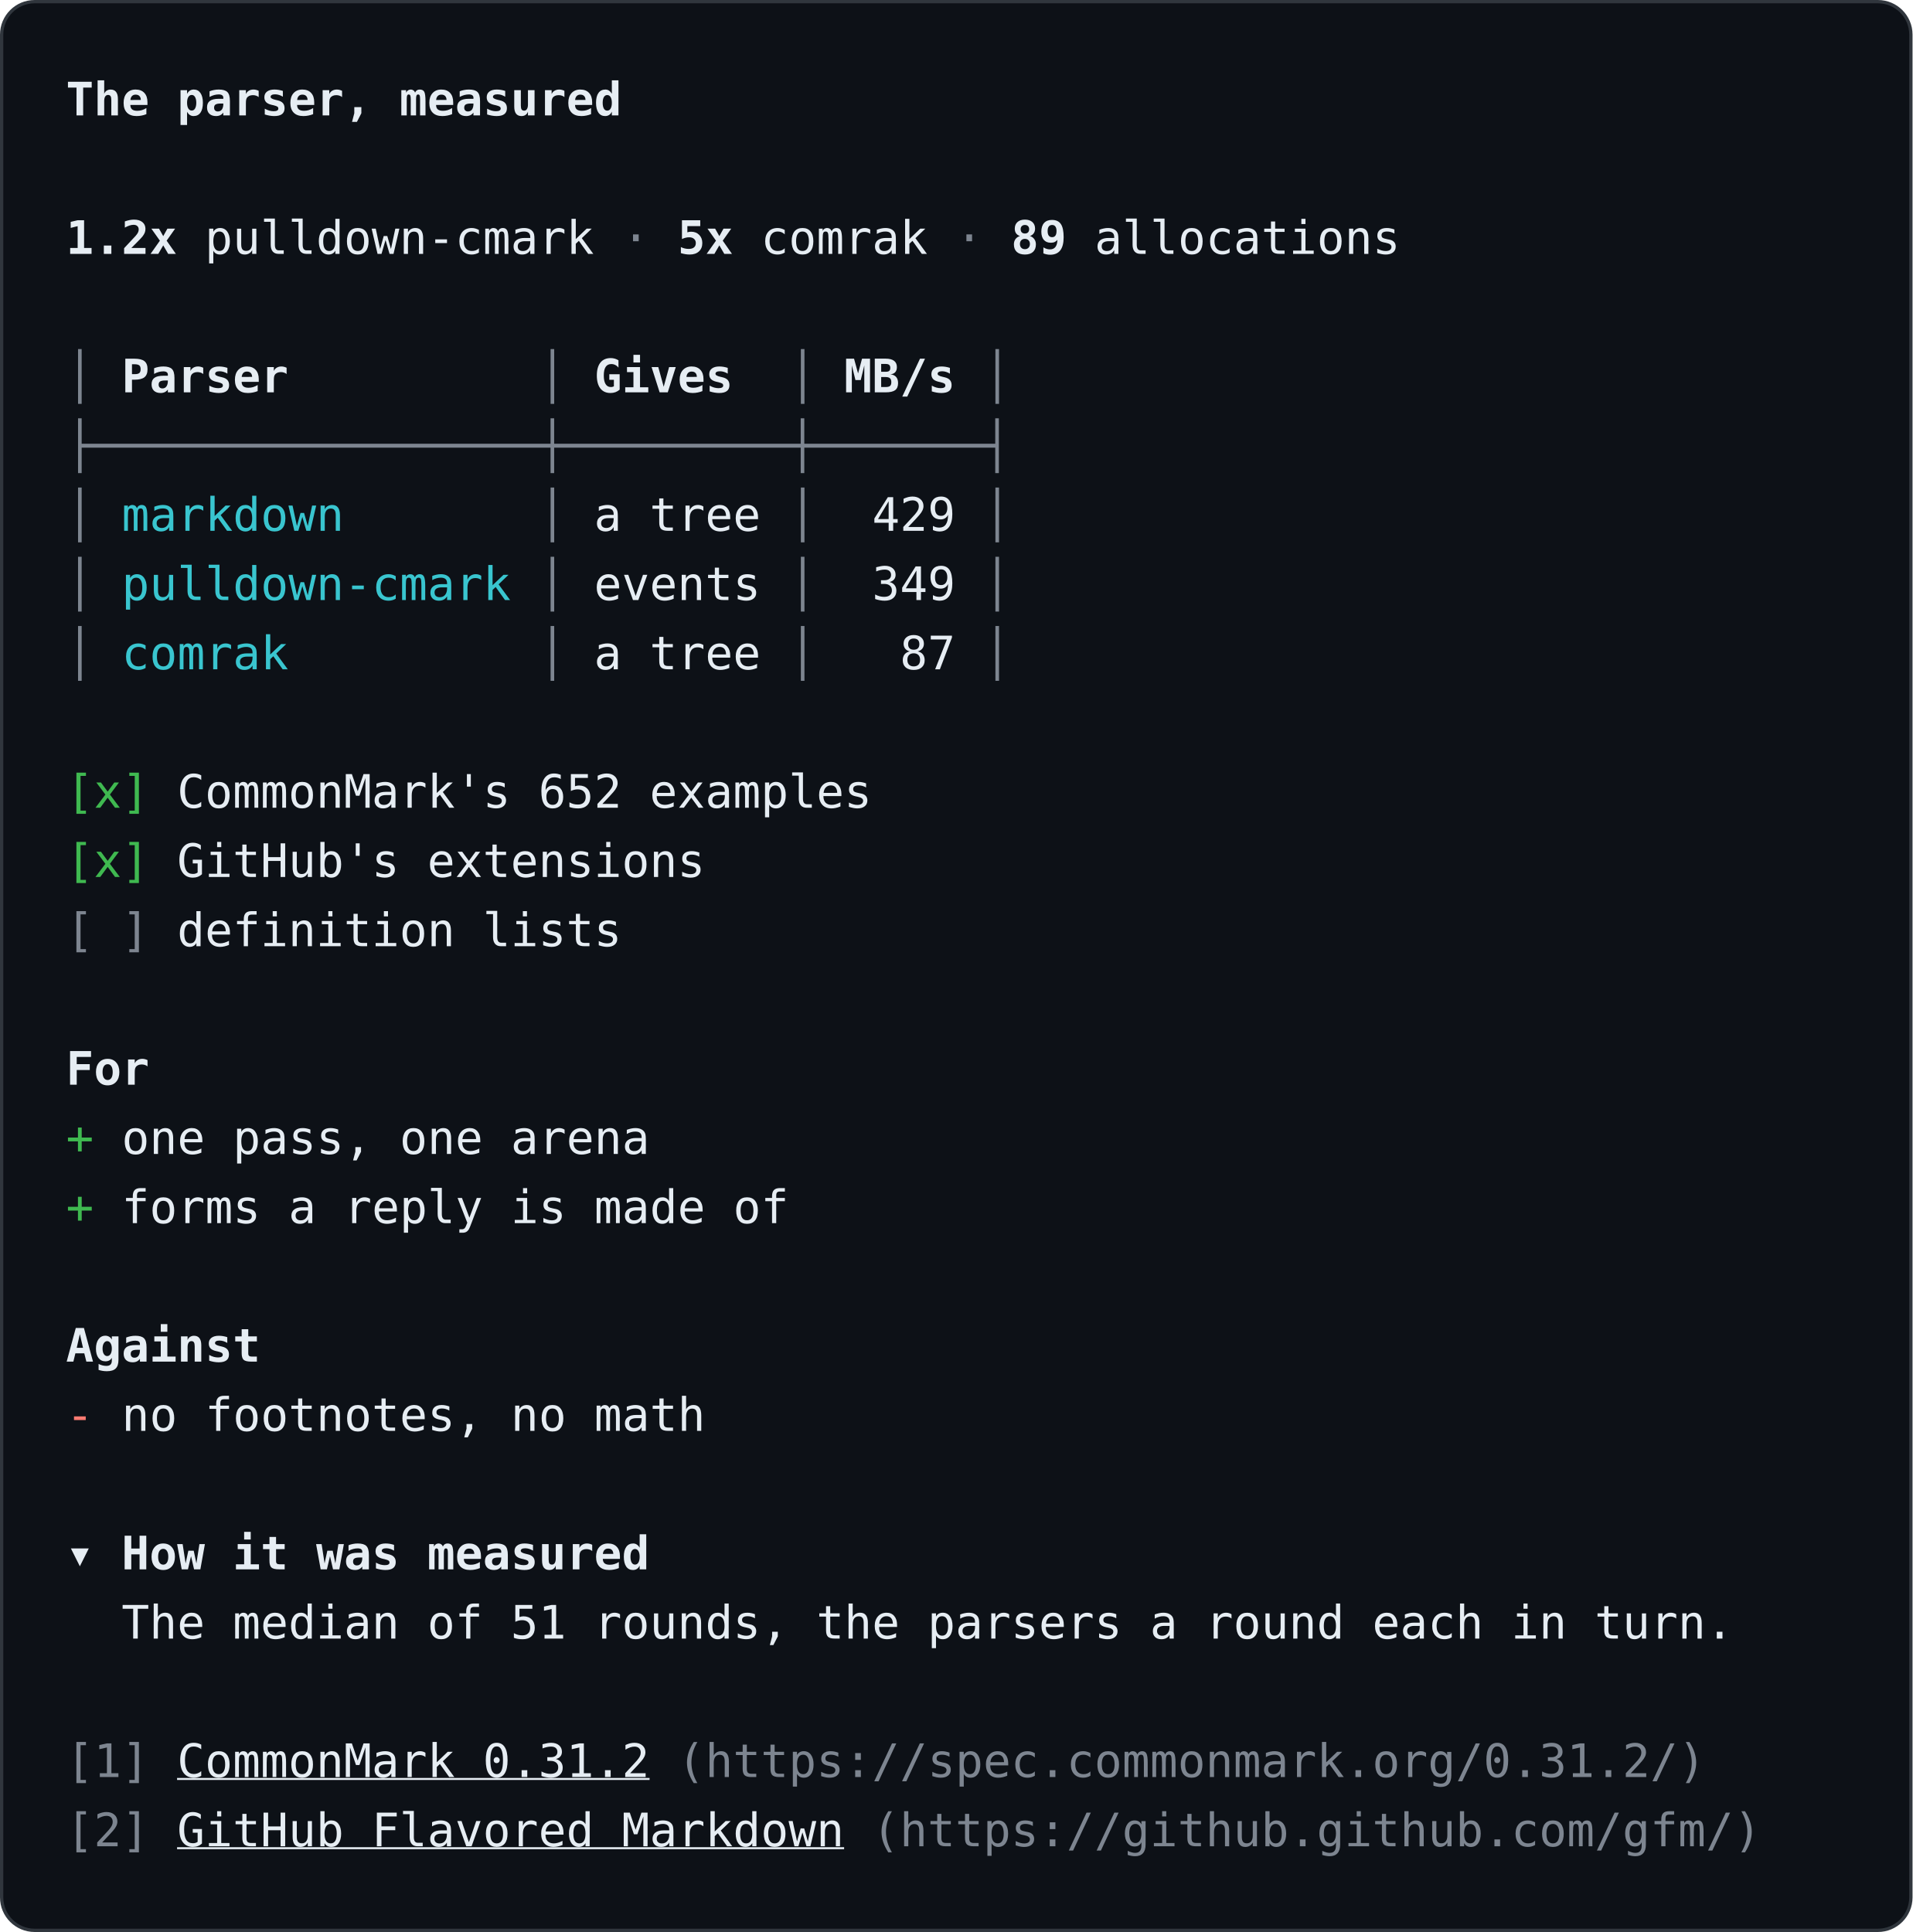
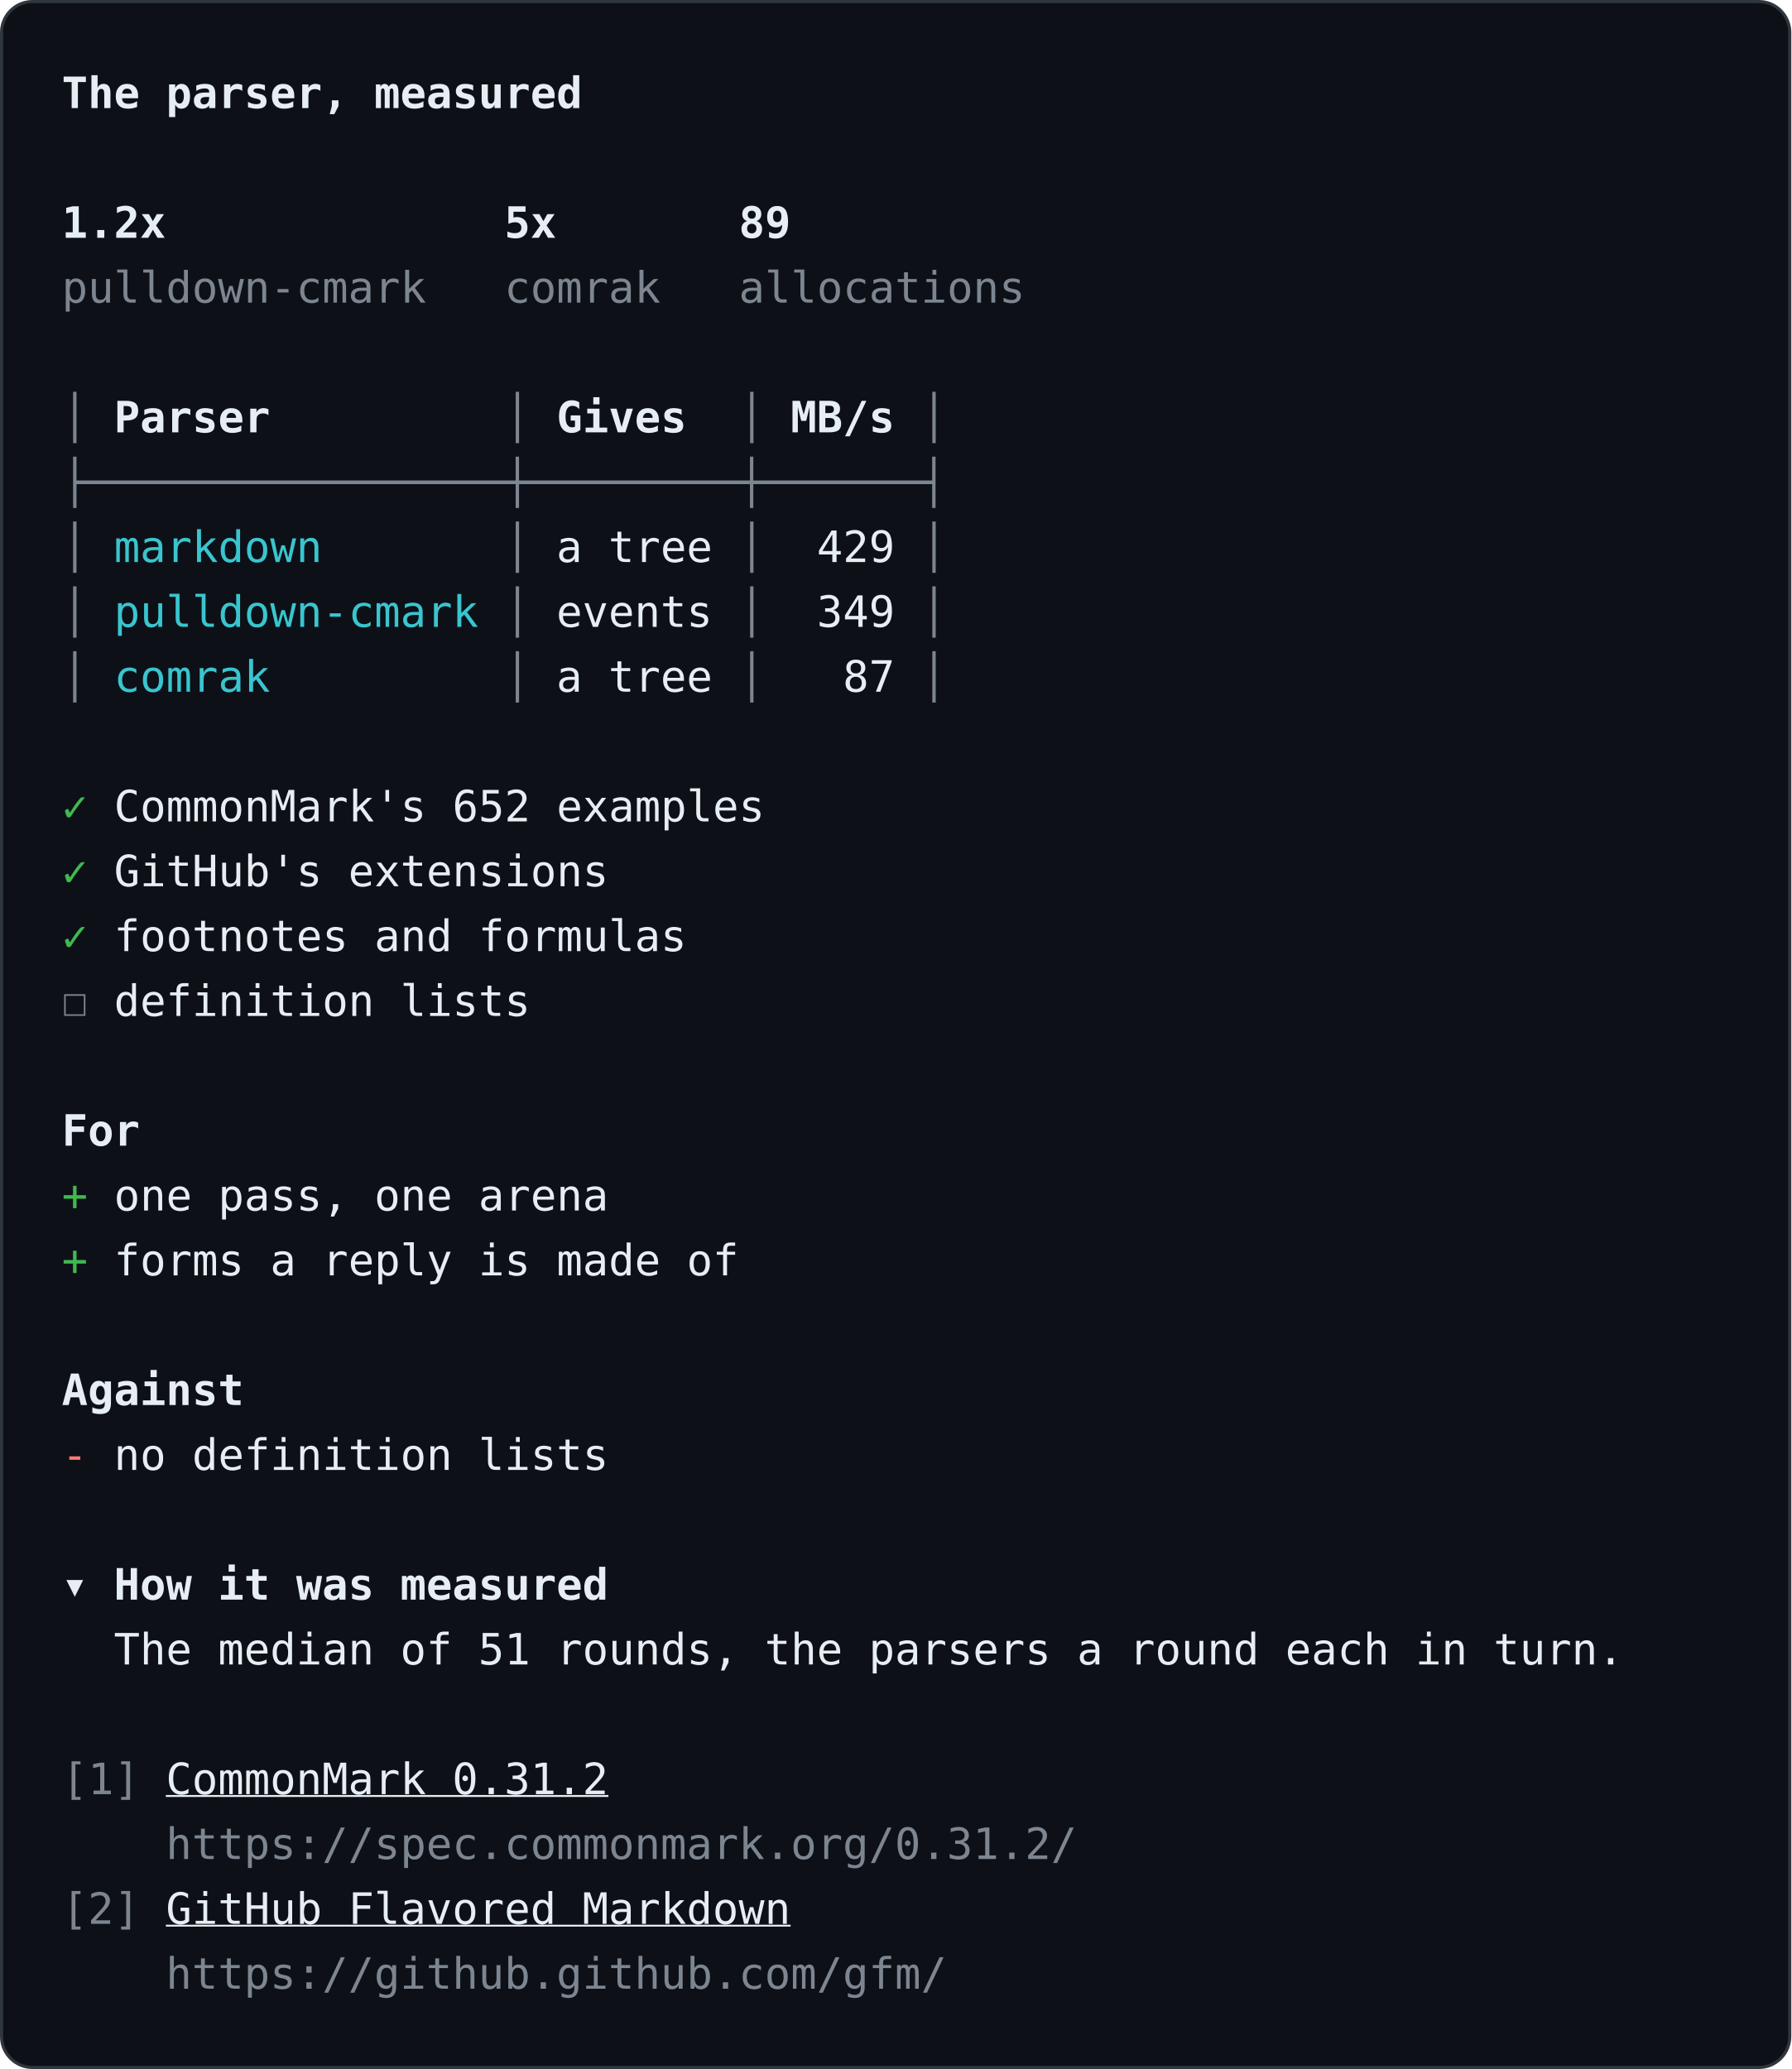
- <svg xmlns="http://www.w3.org/2000/svg" viewBox="0 0 580 586" width="580" height="586" font-family="ui-monospace, SFMono-Regular, Menlo, Consolas, monospace" font-size="14">
-   <rect x="0.5" y="0.5" width="579" height="585" rx="10" fill="#0d1117" stroke="#30363d" />
+ <svg xmlns="http://www.w3.org/2000/svg" viewBox="0 0 580 670" width="580" height="670" font-family="ui-monospace, SFMono-Regular, Menlo, Consolas, monospace" font-size="14">
+   <rect x="0.5" y="0.5" width="579" height="669" rx="10" fill="#0d1117" stroke="#30363d" />
  <text x="20.0" y="35.0" fill="#e6edf3" xml:space="preserve" textLength="168.6" lengthAdjust="spacingAndGlyphs" font-weight="700">The parser, measured</text>
  <text x="20.0" y="77.0" fill="#e6edf3" xml:space="preserve" textLength="33.7" lengthAdjust="spacingAndGlyphs" font-weight="700">1.2x</text>
-   <text x="53.7" y="77.0" fill="#e6edf3" xml:space="preserve" textLength="126.4" lengthAdjust="spacingAndGlyphs"> pulldown-cmark</text>
-   <text x="180.2" y="77.0" fill="#7d8590" xml:space="preserve" textLength="25.3" lengthAdjust="spacingAndGlyphs"> · </text>
-   <text x="205.5" y="77.0" fill="#e6edf3" xml:space="preserve" textLength="16.9" lengthAdjust="spacingAndGlyphs" font-weight="700">5x</text>
-   <text x="222.3" y="77.0" fill="#e6edf3" xml:space="preserve" textLength="59.0" lengthAdjust="spacingAndGlyphs"> comrak</text>
-   <text x="281.3" y="77.0" fill="#7d8590" xml:space="preserve" textLength="25.3" lengthAdjust="spacingAndGlyphs"> · </text>
-   <text x="306.6" y="77.0" fill="#e6edf3" xml:space="preserve" textLength="16.9" lengthAdjust="spacingAndGlyphs" font-weight="700">89</text>
-   <text x="323.5" y="77.0" fill="#e6edf3" xml:space="preserve" textLength="101.2" lengthAdjust="spacingAndGlyphs"> allocations</text>
-   <text x="20.0" y="119.0" fill="#7d8590" xml:space="preserve" textLength="8.4" lengthAdjust="spacingAndGlyphs">│</text>
-   <text x="36.9" y="119.0" fill="#e6edf3" xml:space="preserve" textLength="50.6" lengthAdjust="spacingAndGlyphs" font-weight="700">Parser</text>
-   <text x="163.3" y="119.0" fill="#7d8590" xml:space="preserve" textLength="8.4" lengthAdjust="spacingAndGlyphs">│</text>
-   <text x="180.2" y="119.0" fill="#e6edf3" xml:space="preserve" textLength="42.1" lengthAdjust="spacingAndGlyphs" font-weight="700">Gives</text>
-   <text x="239.2" y="119.0" fill="#7d8590" xml:space="preserve" textLength="8.4" lengthAdjust="spacingAndGlyphs">│</text>
-   <text x="256.0" y="119.0" fill="#e6edf3" xml:space="preserve" textLength="33.7" lengthAdjust="spacingAndGlyphs" font-weight="700">MB/s</text>
-   <text x="298.2" y="119.0" fill="#7d8590" xml:space="preserve" textLength="8.4" lengthAdjust="spacingAndGlyphs">│</text>
-   <text x="20.0" y="140.0" fill="#7d8590" xml:space="preserve" textLength="286.6" lengthAdjust="spacingAndGlyphs">├────────────────┼────────┼──────┤</text>
-   <text x="20.0" y="161.0" fill="#7d8590" xml:space="preserve" textLength="8.4" lengthAdjust="spacingAndGlyphs">│</text>
-   <text x="36.9" y="161.0" fill="#39c5cf" xml:space="preserve" textLength="67.4" lengthAdjust="spacingAndGlyphs">markdown</text>
-   <text x="163.3" y="161.0" fill="#7d8590" xml:space="preserve" textLength="8.4" lengthAdjust="spacingAndGlyphs">│</text>
-   <text x="171.7" y="161.0" fill="#e6edf3" xml:space="preserve" textLength="67.4" lengthAdjust="spacingAndGlyphs"> a tree </text>
-   <text x="239.2" y="161.0" fill="#7d8590" xml:space="preserve" textLength="8.4" lengthAdjust="spacingAndGlyphs">│</text>
-   <text x="247.6" y="161.0" fill="#e6edf3" xml:space="preserve" textLength="50.6" lengthAdjust="spacingAndGlyphs">  429 </text>
-   <text x="298.2" y="161.0" fill="#7d8590" xml:space="preserve" textLength="8.4" lengthAdjust="spacingAndGlyphs">│</text>
+   <text x="163.3" y="77.0" fill="#e6edf3" xml:space="preserve" textLength="16.9" lengthAdjust="spacingAndGlyphs" font-weight="700">5x</text>
+   <text x="239.2" y="77.0" fill="#e6edf3" xml:space="preserve" textLength="16.9" lengthAdjust="spacingAndGlyphs" font-weight="700">89</text>
+   <text x="20.0" y="98.0" fill="#7d8590" xml:space="preserve" textLength="118.0" lengthAdjust="spacingAndGlyphs">pulldown-cmark</text>
+   <text x="163.3" y="98.0" fill="#7d8590" xml:space="preserve" textLength="50.6" lengthAdjust="spacingAndGlyphs">comrak</text>
+   <text x="239.2" y="98.0" fill="#7d8590" xml:space="preserve" textLength="92.7" lengthAdjust="spacingAndGlyphs">allocations</text>
+   <text x="20.0" y="140.0" fill="#7d8590" xml:space="preserve" textLength="8.4" lengthAdjust="spacingAndGlyphs">│</text>
+   <text x="36.9" y="140.0" fill="#e6edf3" xml:space="preserve" textLength="50.6" lengthAdjust="spacingAndGlyphs" font-weight="700">Parser</text>
+   <text x="163.3" y="140.0" fill="#7d8590" xml:space="preserve" textLength="8.4" lengthAdjust="spacingAndGlyphs">│</text>
+   <text x="180.2" y="140.0" fill="#e6edf3" xml:space="preserve" textLength="42.1" lengthAdjust="spacingAndGlyphs" font-weight="700">Gives</text>
+   <text x="239.2" y="140.0" fill="#7d8590" xml:space="preserve" textLength="8.4" lengthAdjust="spacingAndGlyphs">│</text>
+   <text x="256.0" y="140.0" fill="#e6edf3" xml:space="preserve" textLength="33.7" lengthAdjust="spacingAndGlyphs" font-weight="700">MB/s</text>
+   <text x="298.2" y="140.0" fill="#7d8590" xml:space="preserve" textLength="8.4" lengthAdjust="spacingAndGlyphs">│</text>
+   <text x="20.0" y="161.0" fill="#7d8590" xml:space="preserve" textLength="286.6" lengthAdjust="spacingAndGlyphs">├────────────────┼────────┼──────┤</text>
  <text x="20.0" y="182.0" fill="#7d8590" xml:space="preserve" textLength="8.4" lengthAdjust="spacingAndGlyphs">│</text>
-   <text x="36.9" y="182.0" fill="#39c5cf" xml:space="preserve" textLength="118.0" lengthAdjust="spacingAndGlyphs">pulldown-cmark</text>
+   <text x="36.9" y="182.0" fill="#39c5cf" xml:space="preserve" textLength="67.4" lengthAdjust="spacingAndGlyphs">markdown</text>
  <text x="163.3" y="182.0" fill="#7d8590" xml:space="preserve" textLength="8.4" lengthAdjust="spacingAndGlyphs">│</text>
-   <text x="171.7" y="182.0" fill="#e6edf3" xml:space="preserve" textLength="67.4" lengthAdjust="spacingAndGlyphs"> events </text>
+   <text x="171.7" y="182.0" fill="#e6edf3" xml:space="preserve" textLength="67.4" lengthAdjust="spacingAndGlyphs"> a tree </text>
  <text x="239.2" y="182.0" fill="#7d8590" xml:space="preserve" textLength="8.4" lengthAdjust="spacingAndGlyphs">│</text>
-   <text x="247.6" y="182.0" fill="#e6edf3" xml:space="preserve" textLength="50.6" lengthAdjust="spacingAndGlyphs">  349 </text>
+   <text x="247.6" y="182.0" fill="#e6edf3" xml:space="preserve" textLength="50.6" lengthAdjust="spacingAndGlyphs">  429 </text>
  <text x="298.2" y="182.0" fill="#7d8590" xml:space="preserve" textLength="8.4" lengthAdjust="spacingAndGlyphs">│</text>
  <text x="20.0" y="203.0" fill="#7d8590" xml:space="preserve" textLength="8.4" lengthAdjust="spacingAndGlyphs">│</text>
-   <text x="36.9" y="203.0" fill="#39c5cf" xml:space="preserve" textLength="50.6" lengthAdjust="spacingAndGlyphs">comrak</text>
+   <text x="36.9" y="203.0" fill="#39c5cf" xml:space="preserve" textLength="118.0" lengthAdjust="spacingAndGlyphs">pulldown-cmark</text>
  <text x="163.3" y="203.0" fill="#7d8590" xml:space="preserve" textLength="8.4" lengthAdjust="spacingAndGlyphs">│</text>
-   <text x="171.7" y="203.0" fill="#e6edf3" xml:space="preserve" textLength="67.4" lengthAdjust="spacingAndGlyphs"> a tree </text>
+   <text x="171.7" y="203.0" fill="#e6edf3" xml:space="preserve" textLength="67.4" lengthAdjust="spacingAndGlyphs"> events </text>
  <text x="239.2" y="203.0" fill="#7d8590" xml:space="preserve" textLength="8.4" lengthAdjust="spacingAndGlyphs">│</text>
-   <text x="247.6" y="203.0" fill="#e6edf3" xml:space="preserve" textLength="50.6" lengthAdjust="spacingAndGlyphs">   87 </text>
+   <text x="247.6" y="203.0" fill="#e6edf3" xml:space="preserve" textLength="50.6" lengthAdjust="spacingAndGlyphs">  349 </text>
  <text x="298.2" y="203.0" fill="#7d8590" xml:space="preserve" textLength="8.4" lengthAdjust="spacingAndGlyphs">│</text>
-   <text x="20.0" y="245.0" fill="#3fb950" xml:space="preserve" textLength="33.7" lengthAdjust="spacingAndGlyphs">[x] </text>
-   <text x="53.7" y="245.0" fill="#e6edf3" xml:space="preserve" textLength="210.8" lengthAdjust="spacingAndGlyphs">CommonMark's 652 examples</text>
-   <text x="20.0" y="266.0" fill="#3fb950" xml:space="preserve" textLength="33.7" lengthAdjust="spacingAndGlyphs">[x] </text>
-   <text x="53.7" y="266.0" fill="#e6edf3" xml:space="preserve" textLength="160.2" lengthAdjust="spacingAndGlyphs">GitHub's extensions</text>
-   <text x="20.0" y="287.0" fill="#7d8590" xml:space="preserve" textLength="33.7" lengthAdjust="spacingAndGlyphs">[ ] </text>
-   <text x="53.7" y="287.0" fill="#e6edf3" xml:space="preserve" textLength="134.9" lengthAdjust="spacingAndGlyphs">definition lists</text>
-   <text x="20.0" y="329.0" fill="#e6edf3" xml:space="preserve" textLength="25.3" lengthAdjust="spacingAndGlyphs" font-weight="700">For</text>
-   <text x="20.0" y="350.0" fill="#3fb950" xml:space="preserve" textLength="16.9" lengthAdjust="spacingAndGlyphs">+ </text>
-   <text x="36.9" y="350.0" fill="#e6edf3" xml:space="preserve" textLength="160.2" lengthAdjust="spacingAndGlyphs">one pass, one arena</text>
-   <text x="20.0" y="371.0" fill="#3fb950" xml:space="preserve" textLength="16.9" lengthAdjust="spacingAndGlyphs">+ </text>
-   <text x="36.9" y="371.0" fill="#e6edf3" xml:space="preserve" textLength="202.3" lengthAdjust="spacingAndGlyphs">forms a reply is made of</text>
-   <text x="20.0" y="413.0" fill="#e6edf3" xml:space="preserve" textLength="59.0" lengthAdjust="spacingAndGlyphs" font-weight="700">Against</text>
-   <text x="20.0" y="434.0" fill="#ff7b72" xml:space="preserve" textLength="16.9" lengthAdjust="spacingAndGlyphs">- </text>
-   <text x="36.9" y="434.0" fill="#e6edf3" xml:space="preserve" textLength="177.0" lengthAdjust="spacingAndGlyphs">no footnotes, no math</text>
-   <text x="20.0" y="476.0" fill="#e6edf3" xml:space="preserve" textLength="177.0" lengthAdjust="spacingAndGlyphs" font-weight="700">▾ How it was measured</text>
-   <text x="20.0" y="497.0" fill="#e6edf3" xml:space="preserve" textLength="505.8" lengthAdjust="spacingAndGlyphs">  The median of 51 rounds, the parsers a round each in turn.</text>
-   <text x="20.0" y="539.0" fill="#7d8590" xml:space="preserve" textLength="33.7" lengthAdjust="spacingAndGlyphs">[1] </text>
-   <text x="53.7" y="539.0" fill="#e6edf3" xml:space="preserve" textLength="143.3" lengthAdjust="spacingAndGlyphs" text-decoration="underline">CommonMark 0.31.2</text>
-   <text x="197.0" y="539.0" fill="#7d8590" xml:space="preserve" textLength="320.3" lengthAdjust="spacingAndGlyphs"> (https://spec.commonmark.org/0.31.2/)</text>
-   <text x="20.0" y="560.0" fill="#7d8590" xml:space="preserve" textLength="33.7" lengthAdjust="spacingAndGlyphs">[2] </text>
-   <text x="53.7" y="560.0" fill="#e6edf3" xml:space="preserve" textLength="202.3" lengthAdjust="spacingAndGlyphs" text-decoration="underline">GitHub Flavored Markdown</text>
-   <text x="256.0" y="560.0" fill="#7d8590" xml:space="preserve" textLength="278.2" lengthAdjust="spacingAndGlyphs"> (https://github.github.com/gfm/)</text>
+   <text x="20.0" y="224.0" fill="#7d8590" xml:space="preserve" textLength="8.4" lengthAdjust="spacingAndGlyphs">│</text>
+   <text x="36.9" y="224.0" fill="#39c5cf" xml:space="preserve" textLength="50.6" lengthAdjust="spacingAndGlyphs">comrak</text>
+   <text x="163.3" y="224.0" fill="#7d8590" xml:space="preserve" textLength="8.4" lengthAdjust="spacingAndGlyphs">│</text>
+   <text x="171.7" y="224.0" fill="#e6edf3" xml:space="preserve" textLength="67.4" lengthAdjust="spacingAndGlyphs"> a tree </text>
+   <text x="239.2" y="224.0" fill="#7d8590" xml:space="preserve" textLength="8.4" lengthAdjust="spacingAndGlyphs">│</text>
+   <text x="247.6" y="224.0" fill="#e6edf3" xml:space="preserve" textLength="50.6" lengthAdjust="spacingAndGlyphs">   87 </text>
+   <text x="298.2" y="224.0" fill="#7d8590" xml:space="preserve" textLength="8.4" lengthAdjust="spacingAndGlyphs">│</text>
+   <text x="20.0" y="266.0" fill="#3fb950" xml:space="preserve" textLength="16.9" lengthAdjust="spacingAndGlyphs">✓ </text>
+   <text x="36.9" y="266.0" fill="#e6edf3" xml:space="preserve" textLength="210.8" lengthAdjust="spacingAndGlyphs">CommonMark's 652 examples</text>
+   <text x="20.0" y="287.0" fill="#3fb950" xml:space="preserve" textLength="16.9" lengthAdjust="spacingAndGlyphs">✓ </text>
+   <text x="36.9" y="287.0" fill="#e6edf3" xml:space="preserve" textLength="160.2" lengthAdjust="spacingAndGlyphs">GitHub's extensions</text>
+   <text x="20.0" y="308.0" fill="#3fb950" xml:space="preserve" textLength="16.9" lengthAdjust="spacingAndGlyphs">✓ </text>
+   <text x="36.9" y="308.0" fill="#e6edf3" xml:space="preserve" textLength="185.5" lengthAdjust="spacingAndGlyphs">footnotes and formulas</text>
+   <text x="20.0" y="329.0" fill="#7d8590" xml:space="preserve" textLength="16.9" lengthAdjust="spacingAndGlyphs">☐ </text>
+   <text x="36.9" y="329.0" fill="#e6edf3" xml:space="preserve" textLength="134.9" lengthAdjust="spacingAndGlyphs">definition lists</text>
+   <text x="20.0" y="371.0" fill="#e6edf3" xml:space="preserve" textLength="25.3" lengthAdjust="spacingAndGlyphs" font-weight="700">For</text>
+   <text x="20.0" y="392.0" fill="#3fb950" xml:space="preserve" textLength="16.9" lengthAdjust="spacingAndGlyphs">+ </text>
+   <text x="36.9" y="392.0" fill="#e6edf3" xml:space="preserve" textLength="160.2" lengthAdjust="spacingAndGlyphs">one pass, one arena</text>
+   <text x="20.0" y="413.0" fill="#3fb950" xml:space="preserve" textLength="16.9" lengthAdjust="spacingAndGlyphs">+ </text>
+   <text x="36.9" y="413.0" fill="#e6edf3" xml:space="preserve" textLength="202.3" lengthAdjust="spacingAndGlyphs">forms a reply is made of</text>
+   <text x="20.0" y="455.0" fill="#e6edf3" xml:space="preserve" textLength="59.0" lengthAdjust="spacingAndGlyphs" font-weight="700">Against</text>
+   <text x="20.0" y="476.0" fill="#ff7b72" xml:space="preserve" textLength="16.9" lengthAdjust="spacingAndGlyphs">- </text>
+   <text x="36.9" y="476.0" fill="#e6edf3" xml:space="preserve" textLength="160.2" lengthAdjust="spacingAndGlyphs">no definition lists</text>
+   <text x="20.0" y="518.0" fill="#e6edf3" xml:space="preserve" textLength="177.0" lengthAdjust="spacingAndGlyphs" font-weight="700">▾ How it was measured</text>
+   <text x="20.0" y="539.0" fill="#e6edf3" xml:space="preserve" textLength="505.8" lengthAdjust="spacingAndGlyphs">  The median of 51 rounds, the parsers a round each in turn.</text>
+   <text x="20.0" y="581.0" fill="#7d8590" xml:space="preserve" textLength="33.7" lengthAdjust="spacingAndGlyphs">[1] </text>
+   <text x="53.7" y="581.0" fill="#e6edf3" xml:space="preserve" textLength="143.3" lengthAdjust="spacingAndGlyphs" text-decoration="underline">CommonMark 0.31.2</text>
+   <text x="53.7" y="602.0" fill="#7d8590" xml:space="preserve" textLength="295.1" lengthAdjust="spacingAndGlyphs">https://spec.commonmark.org/0.31.2/</text>
+   <text x="20.0" y="623.0" fill="#7d8590" xml:space="preserve" textLength="33.7" lengthAdjust="spacingAndGlyphs">[2] </text>
+   <text x="53.7" y="623.0" fill="#e6edf3" xml:space="preserve" textLength="202.3" lengthAdjust="spacingAndGlyphs" text-decoration="underline">GitHub Flavored Markdown</text>
+   <text x="53.7" y="644.0" fill="#7d8590" xml:space="preserve" textLength="252.9" lengthAdjust="spacingAndGlyphs">https://github.github.com/gfm/</text>
</svg>
